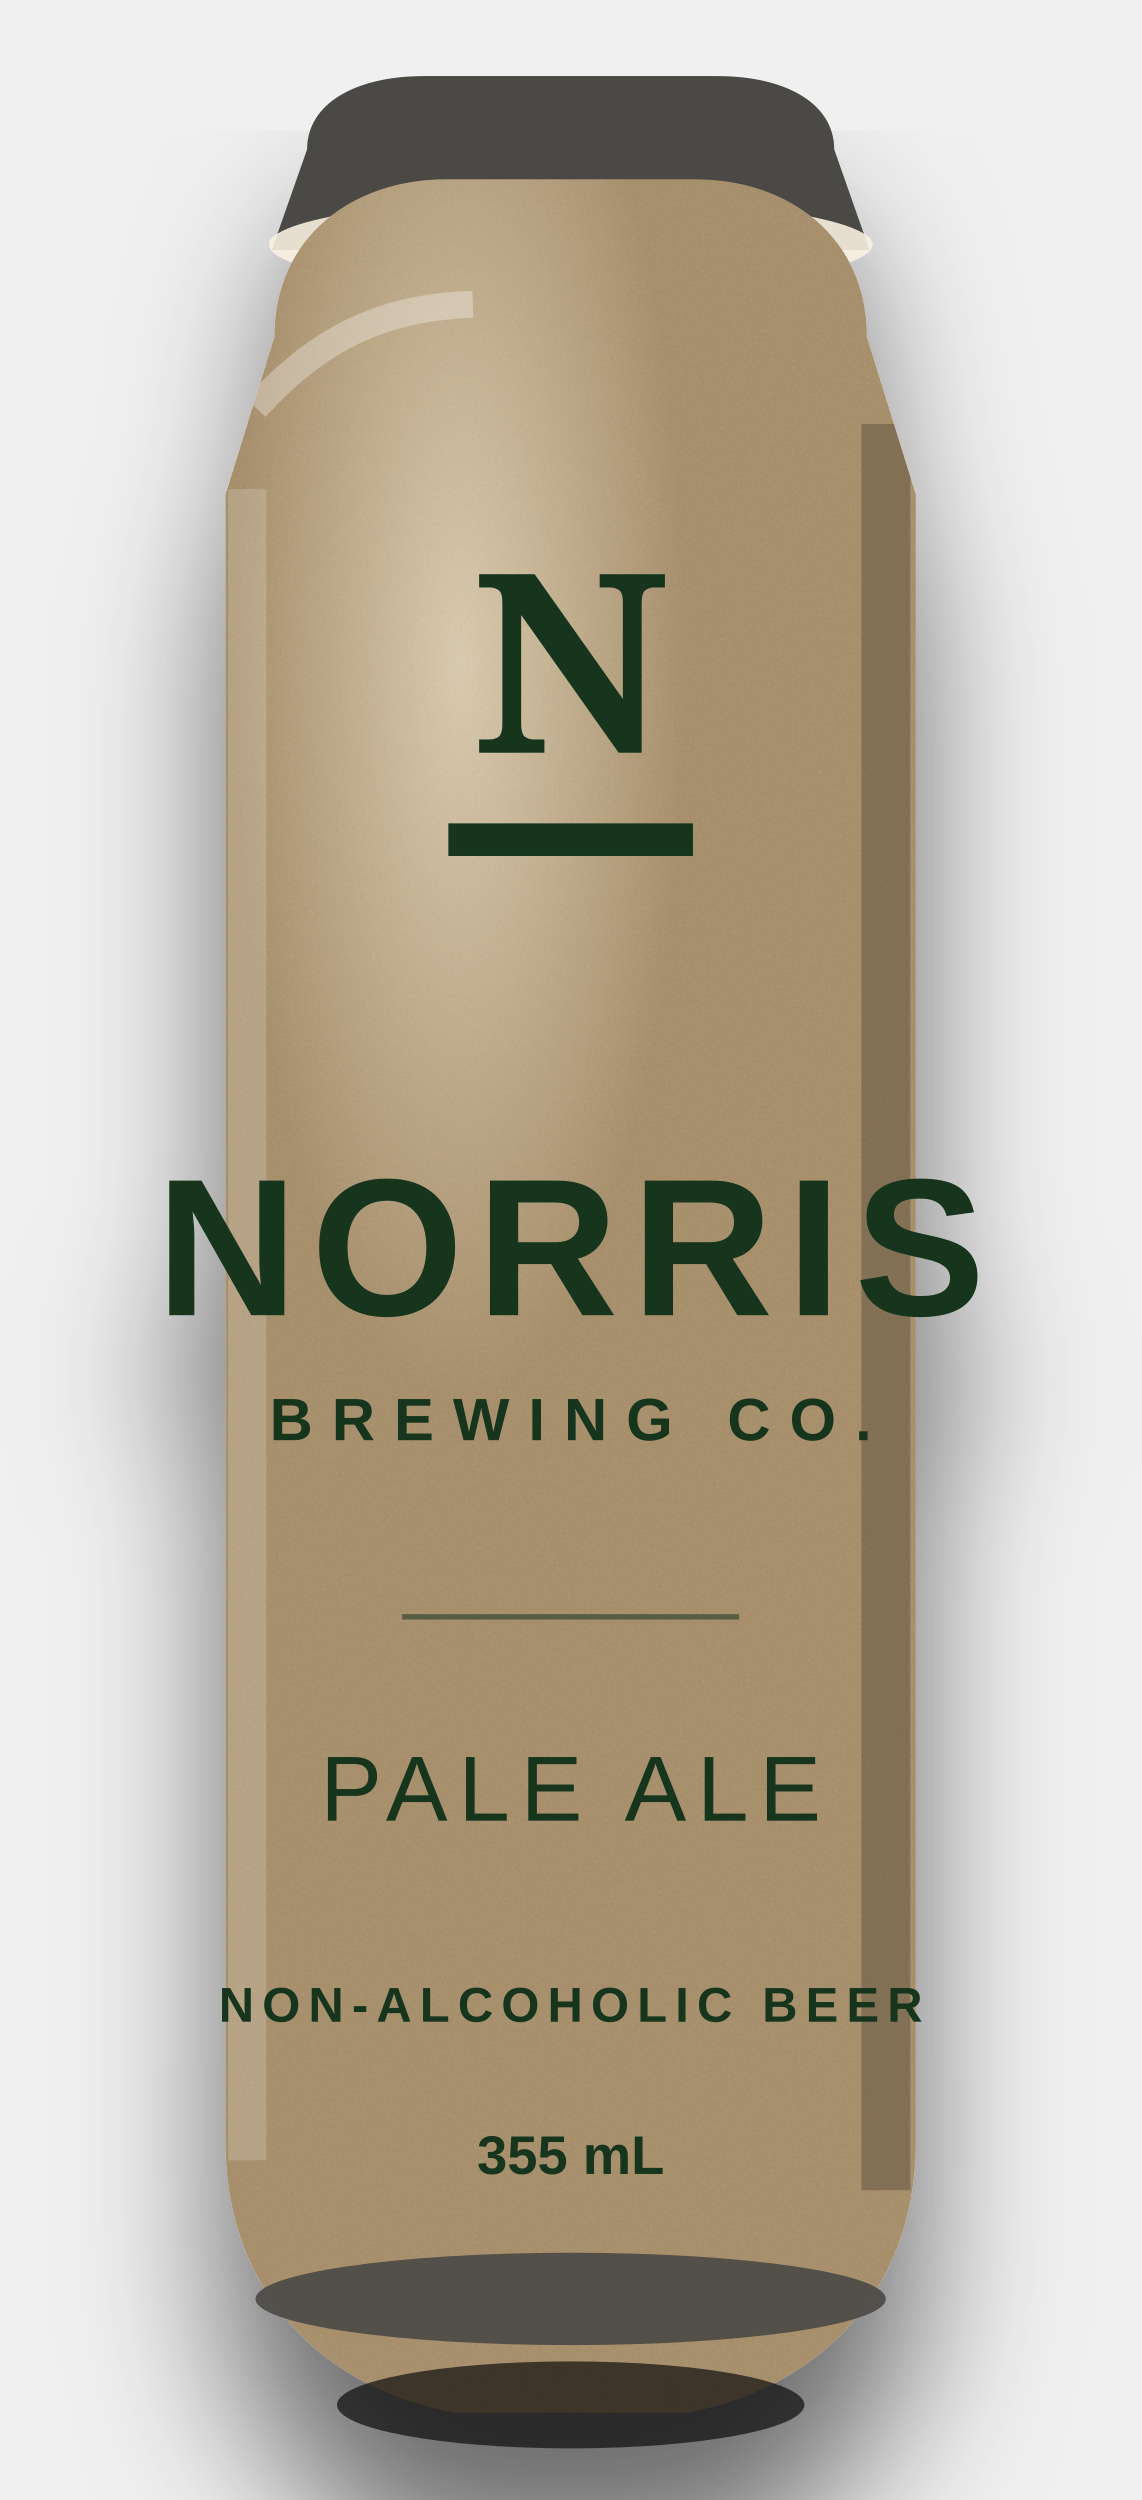
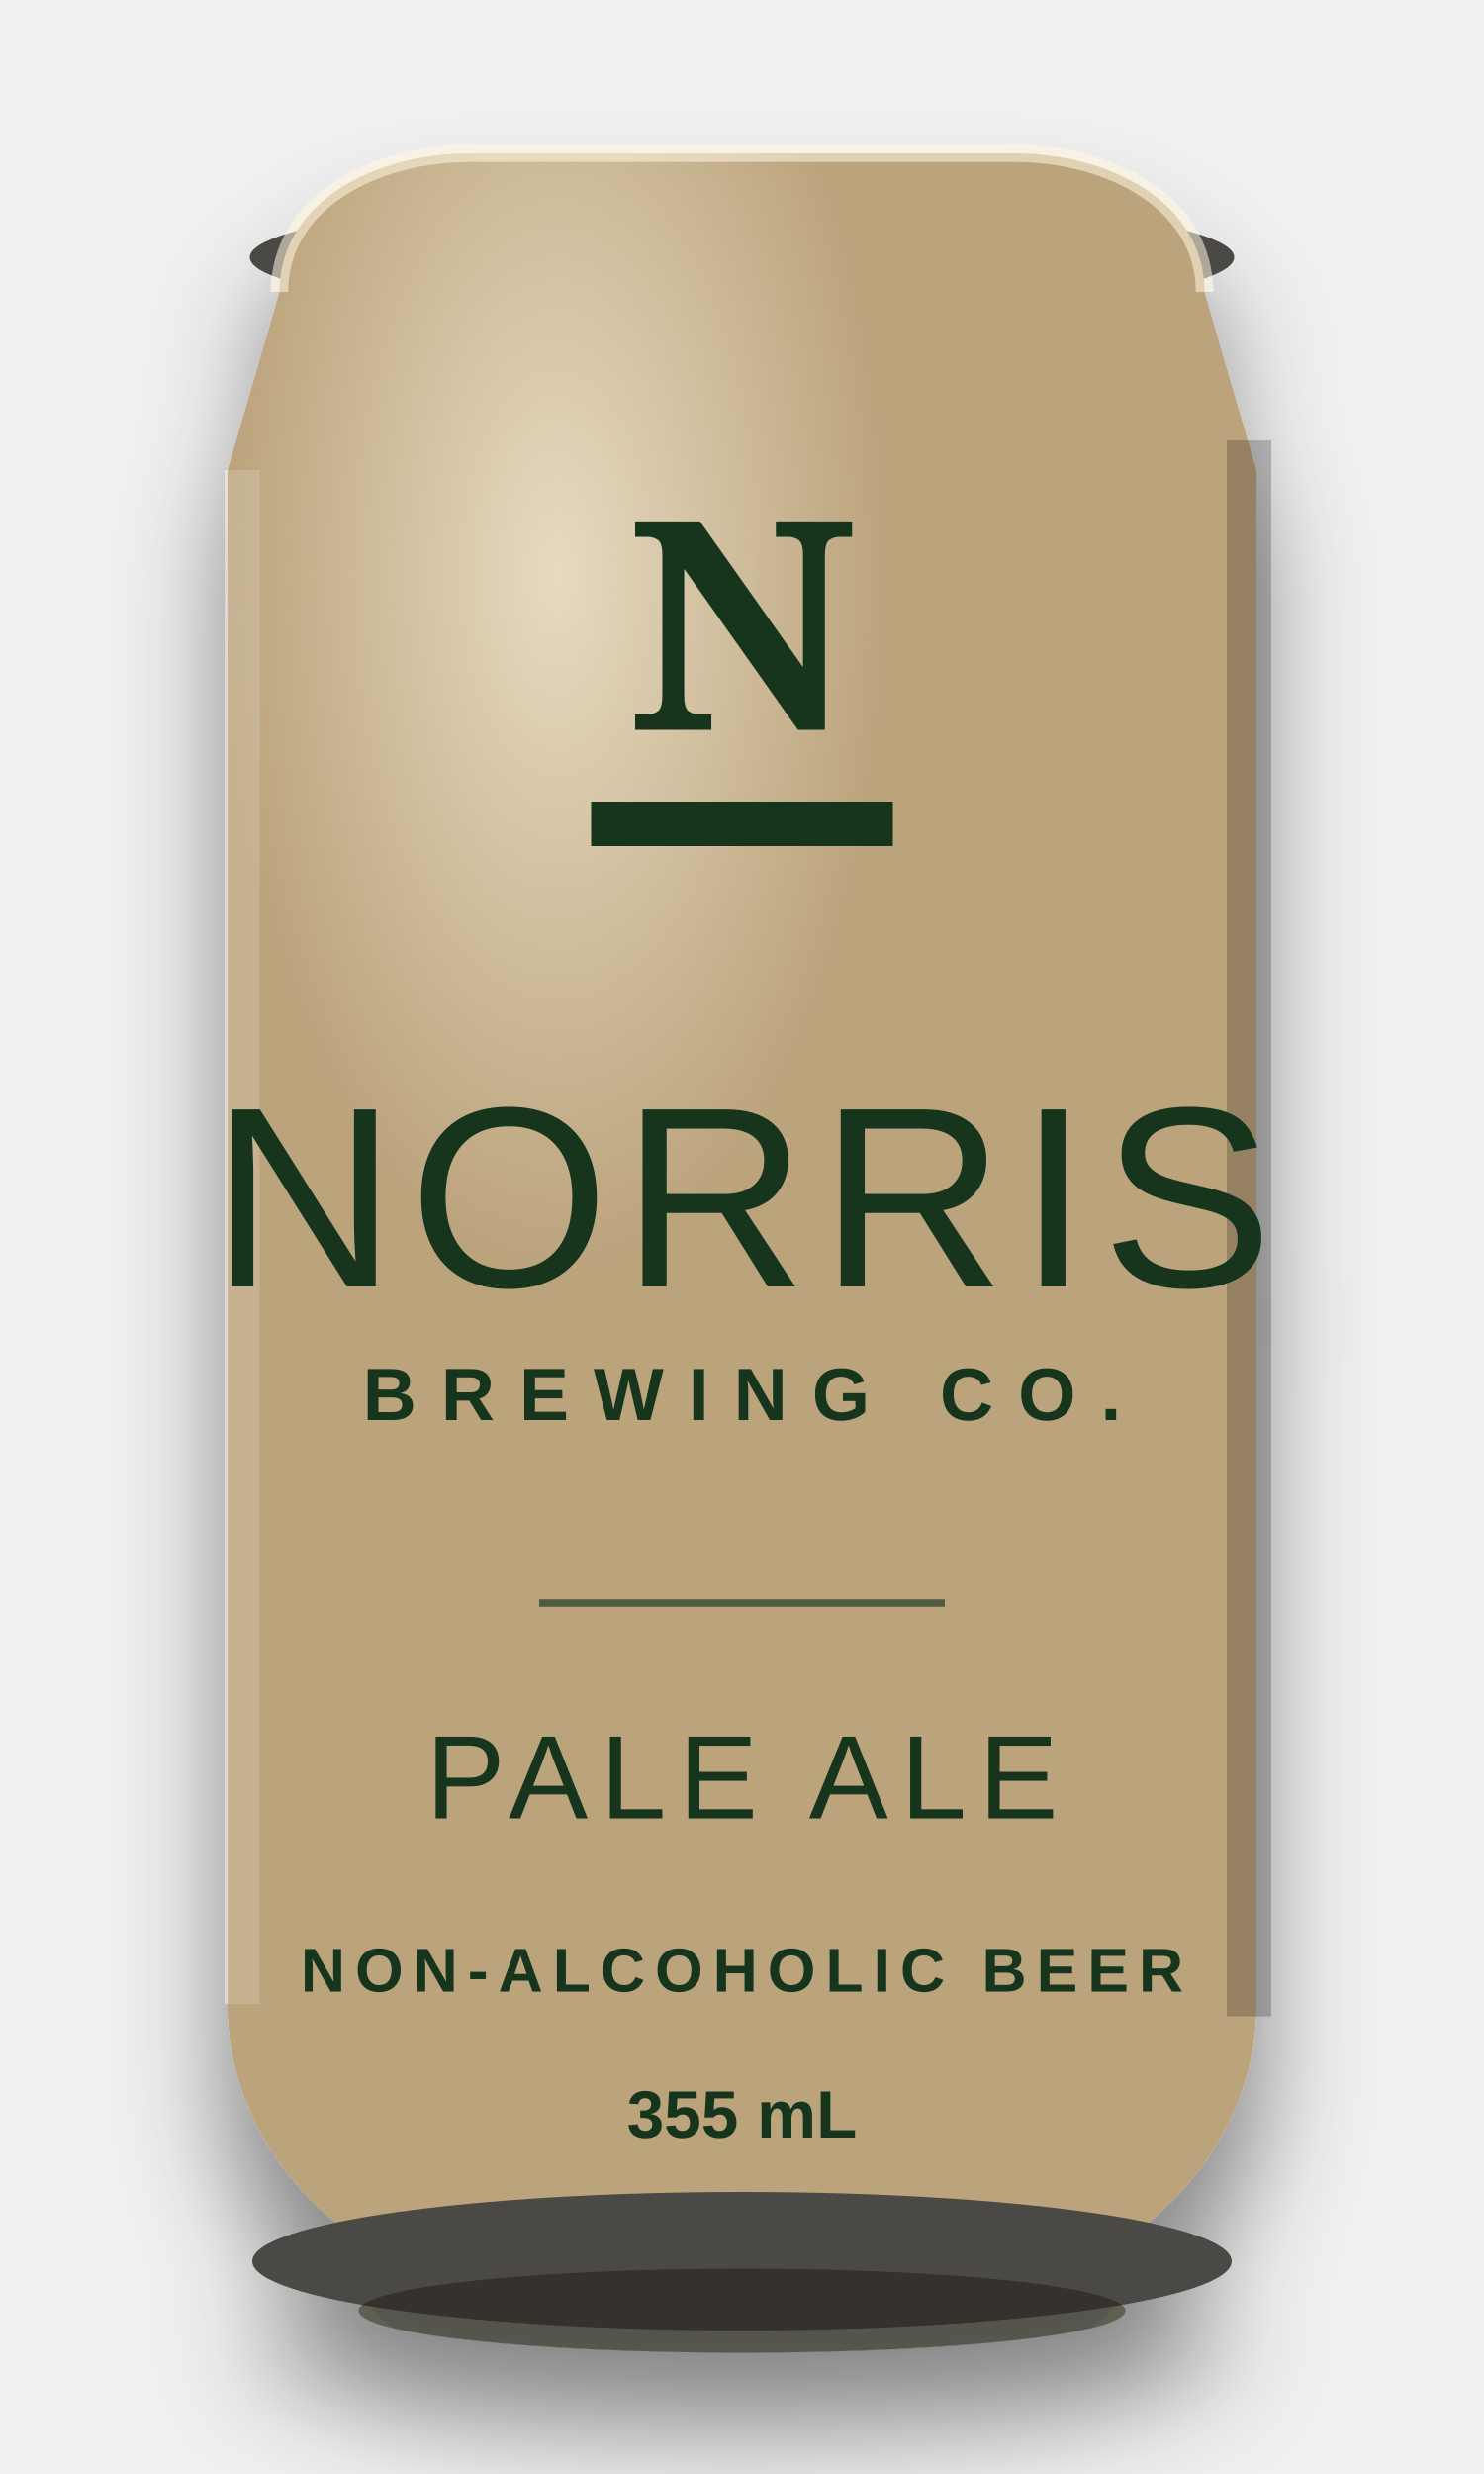
- <svg xmlns="http://www.w3.org/2000/svg" width="420" height="920" viewBox="0 0 420 920" fill="none" role="img" aria-label="Norris Pale Ale can">
+ <svg xmlns="http://www.w3.org/2000/svg" width="600" height="1000" viewBox="0 0 600 1000" role="img" aria-label="Norris Pale Ale can">
  <defs>
-     <linearGradient id="body" x1="72" y1="0" x2="348" y2="0">
-       <stop stop-color="#a68d68" />
-       <stop offset=".16" stop-color="#f6e3bd" />
-       <stop offset=".42" stop-color="#d7bd8d" />
-       <stop offset=".7" stop-color="#fff0c9" />
-       <stop offset="1" stop-color="#937b56" />
+     <linearGradient id="cream" x1="90" x2="510" y1="0" y2="0">
+       <stop stop-color="#bba37c" />
+       <stop offset=".16" stop-color="#f7e9c9" />
+       <stop offset=".5" stop-color="#d7bd91" />
+       <stop offset=".74" stop-color="#fff1cf" />
+       <stop offset="1" stop-color="#9a815d" />
    </linearGradient>
-     <linearGradient id="metal" x1="95" y1="0" x2="325" y2="0">
-       <stop stop-color="#4b4a45" />
-       <stop offset=".18" stop-color="#dad4c7" />
-       <stop offset=".5" stop-color="#fff8ec" />
-       <stop offset=".8" stop-color="#7f7a70" />
-       <stop offset="1" stop-color="#25231f" />
+     <linearGradient id="metal" x1="110" x2="490" y1="0" y2="0">
+       <stop stop-color="#4c4a45" />
+       <stop offset=".2" stop-color="#ded8cc" />
+       <stop offset=".5" stop-color="#fff7ea" />
+       <stop offset=".82" stop-color="#777168" />
+       <stop offset="1" stop-color="#26231f" />
    </linearGradient>
-     <radialGradient id="light" cx="34%" cy="22%" r="68%">
-       <stop stop-color="#fff7df" stop-opacity=".58" />
-       <stop offset=".48" stop-color="#fff7df" stop-opacity="0" />
+     <radialGradient id="shine" cx="32%" cy="20%" r="72%">
+       <stop stop-color="#fff8e6" stop-opacity=".65" />
+       <stop offset=".45" stop-color="#fff8e6" stop-opacity="0" />
    </radialGradient>
-     <filter id="shadow" x="-30%" y="-10%" width="160%" height="125%">
-       <feDropShadow dx="0" dy="48" stdDeviation="28" flood-color="#000" flood-opacity=".55" />
+     <filter id="ds" x="-20%" y="-10%" width="140%" height="125%">
+       <feDropShadow dx="0" dy="34" stdDeviation="22" flood-color="#000" flood-opacity=".45" />
    </filter>
-     <filter id="grain">
-       <feTurbulence type="fractalNoise" baseFrequency=".9" numOctaves="3" seed="11" />
-       <feColorMatrix type="saturate" values="0" />
-       <feComponentTransfer>
-         <feFuncA type="table" tableValues="0 .12" />
-       </feComponentTransfer>
-     </filter>
-     <clipPath id="clip">
-       <path d="M101 124C101 87 130 66 164 66H256C290 66 319 87 319 124L337 182V788C337 846 298 880 252 888H168C122 880 83 846 83 788V182L101 124Z" />
-     </clipPath>
  </defs>
-   <g filter="url(#shadow)">
-     <path d="M113 55C113 38 131 28 156 28H264C289 28 307 38 307 55L320 92H100L113 55Z" fill="url(#metal)" />
-     <ellipse cx="210" cy="90" rx="111" ry="17" fill="#f7f0df" opacity=".9" />
-     <path d="M101 124C101 87 130 66 164 66H256C290 66 319 87 319 124L337 182V788C337 846 298 880 252 888H168C122 880 83 846 83 788V182L101 124Z" fill="url(#body)" />
-     <path d="M101 124C101 87 130 66 164 66H256C290 66 319 87 319 124L337 182V788C337 846 298 880 252 888H168C122 880 83 846 83 788V182L101 124Z" fill="url(#light)" />
-     <g clip-path="url(#clip)">
-       <rect x="72" y="60" width="280" height="830" filter="url(#grain)" />
-       <path d="M94 150C116 126 139 113 174 112" stroke="#fff" stroke-opacity=".32" stroke-width="10" />
-       <path d="M326 156V806" stroke="#000" stroke-opacity=".22" stroke-width="18" />
-       <path d="M91 180V795" stroke="#fff" stroke-opacity=".17" stroke-width="14" />
-     </g>
-     <ellipse cx="210" cy="846" rx="116" ry="17" fill="url(#metal)" opacity=".92" />
-     <ellipse cx="210" cy="885" rx="86" ry="16" fill="#15130f" opacity=".72" />
-     <text x="210" y="277" text-anchor="middle" font-family="Georgia,serif" font-size="92" font-weight="900" fill="#14351f">N</text>
-     <rect x="165" y="303" width="90" height="12" fill="#14351f" />
-     <text x="210" y="484" text-anchor="middle" font-family="Impact,Arial Black,Arial,sans-serif" font-size="72" font-weight="900" fill="#14351f" letter-spacing="5">NORRIS</text>
-     <text x="210" y="530" text-anchor="middle" font-family="Arial,sans-serif" font-size="22" font-weight="900" fill="#14351f" letter-spacing="7">BREWING CO.</text>
-     <path d="M148 595H272" stroke="#14351f" stroke-width="2" opacity=".55" />
-     <text x="210" y="670" text-anchor="middle" font-family="Impact,Arial Black,Arial,sans-serif" font-size="34" fill="#14351f" letter-spacing="4">PALE ALE</text>
-     <text x="210" y="744" text-anchor="middle" font-family="Arial,sans-serif" font-size="18" font-weight="900" fill="#14351f" letter-spacing="3">NON-ALCOHOLIC BEER</text>
-     <text x="210" y="800" text-anchor="middle" font-family="Arial,sans-serif" font-size="20" font-weight="800" fill="#14351f">355 mL</text>
+   <g filter="url(#ds)">
+     <ellipse cx="300" cy="104" rx="199" ry="25" fill="url(#metal)" />
+     <path d="M113 118C113 82 151 62 190 62H410C449 62 487 82 487 118L508 190V810C508 867 464 912 409 926H191C136 912 92 867 92 810V190L113 118Z" fill="url(#cream)" />
+     <path d="M113 118C113 82 151 62 190 62H410C449 62 487 82 487 118L508 190V810C508 867 464 912 409 926H191C136 912 92 867 92 810V190L113 118Z" fill="url(#shine)" />
+     <path d="M113 118C113 82 151 62 190 62H410C449 62 487 82 487 118" fill="none" stroke="#fff6de" stroke-opacity=".55" stroke-width="7" />
+     <path d="M505 178V815" stroke="#000" stroke-opacity=".2" stroke-width="18" />
+     <path d="M98 190V810" stroke="#fff" stroke-opacity=".16" stroke-width="14" />
+     <ellipse cx="300" cy="914" rx="198" ry="28" fill="url(#metal)" />
+     <ellipse cx="300" cy="934" rx="155" ry="17" fill="#17140f" opacity=".45" />
+     <text x="300" y="295" text-anchor="middle" font-family="Georgia,serif" font-size="118" font-weight="900" fill="#14351f">N</text>
+     <rect x="239" y="324" width="122" height="18" fill="#14351f" />
+     <text x="300" y="520" text-anchor="middle" font-family="Impact,Arial Black,Arial,sans-serif" font-size="104" fill="#14351f" letter-spacing="5">NORRIS</text>
+     <text x="300" y="574" text-anchor="middle" font-family="Arial,sans-serif" font-size="30" font-weight="900" fill="#14351f" letter-spacing="10">BREWING CO.</text>
+     <path d="M218 648H382" stroke="#14351f" stroke-width="3" opacity=".65" />
+     <text x="300" y="735" text-anchor="middle" font-family="Impact,Arial Black,Arial,sans-serif" font-size="48" fill="#14351f" letter-spacing="5">PALE ALE</text>
+     <text x="300" y="805" text-anchor="middle" font-family="Arial,sans-serif" font-size="25" font-weight="900" fill="#14351f" letter-spacing="4">NON-ALCOHOLIC BEER</text>
+     <text x="300" y="864" text-anchor="middle" font-family="Arial,sans-serif" font-size="27" font-weight="900" fill="#14351f">355 mL</text>
  </g>
</svg>
